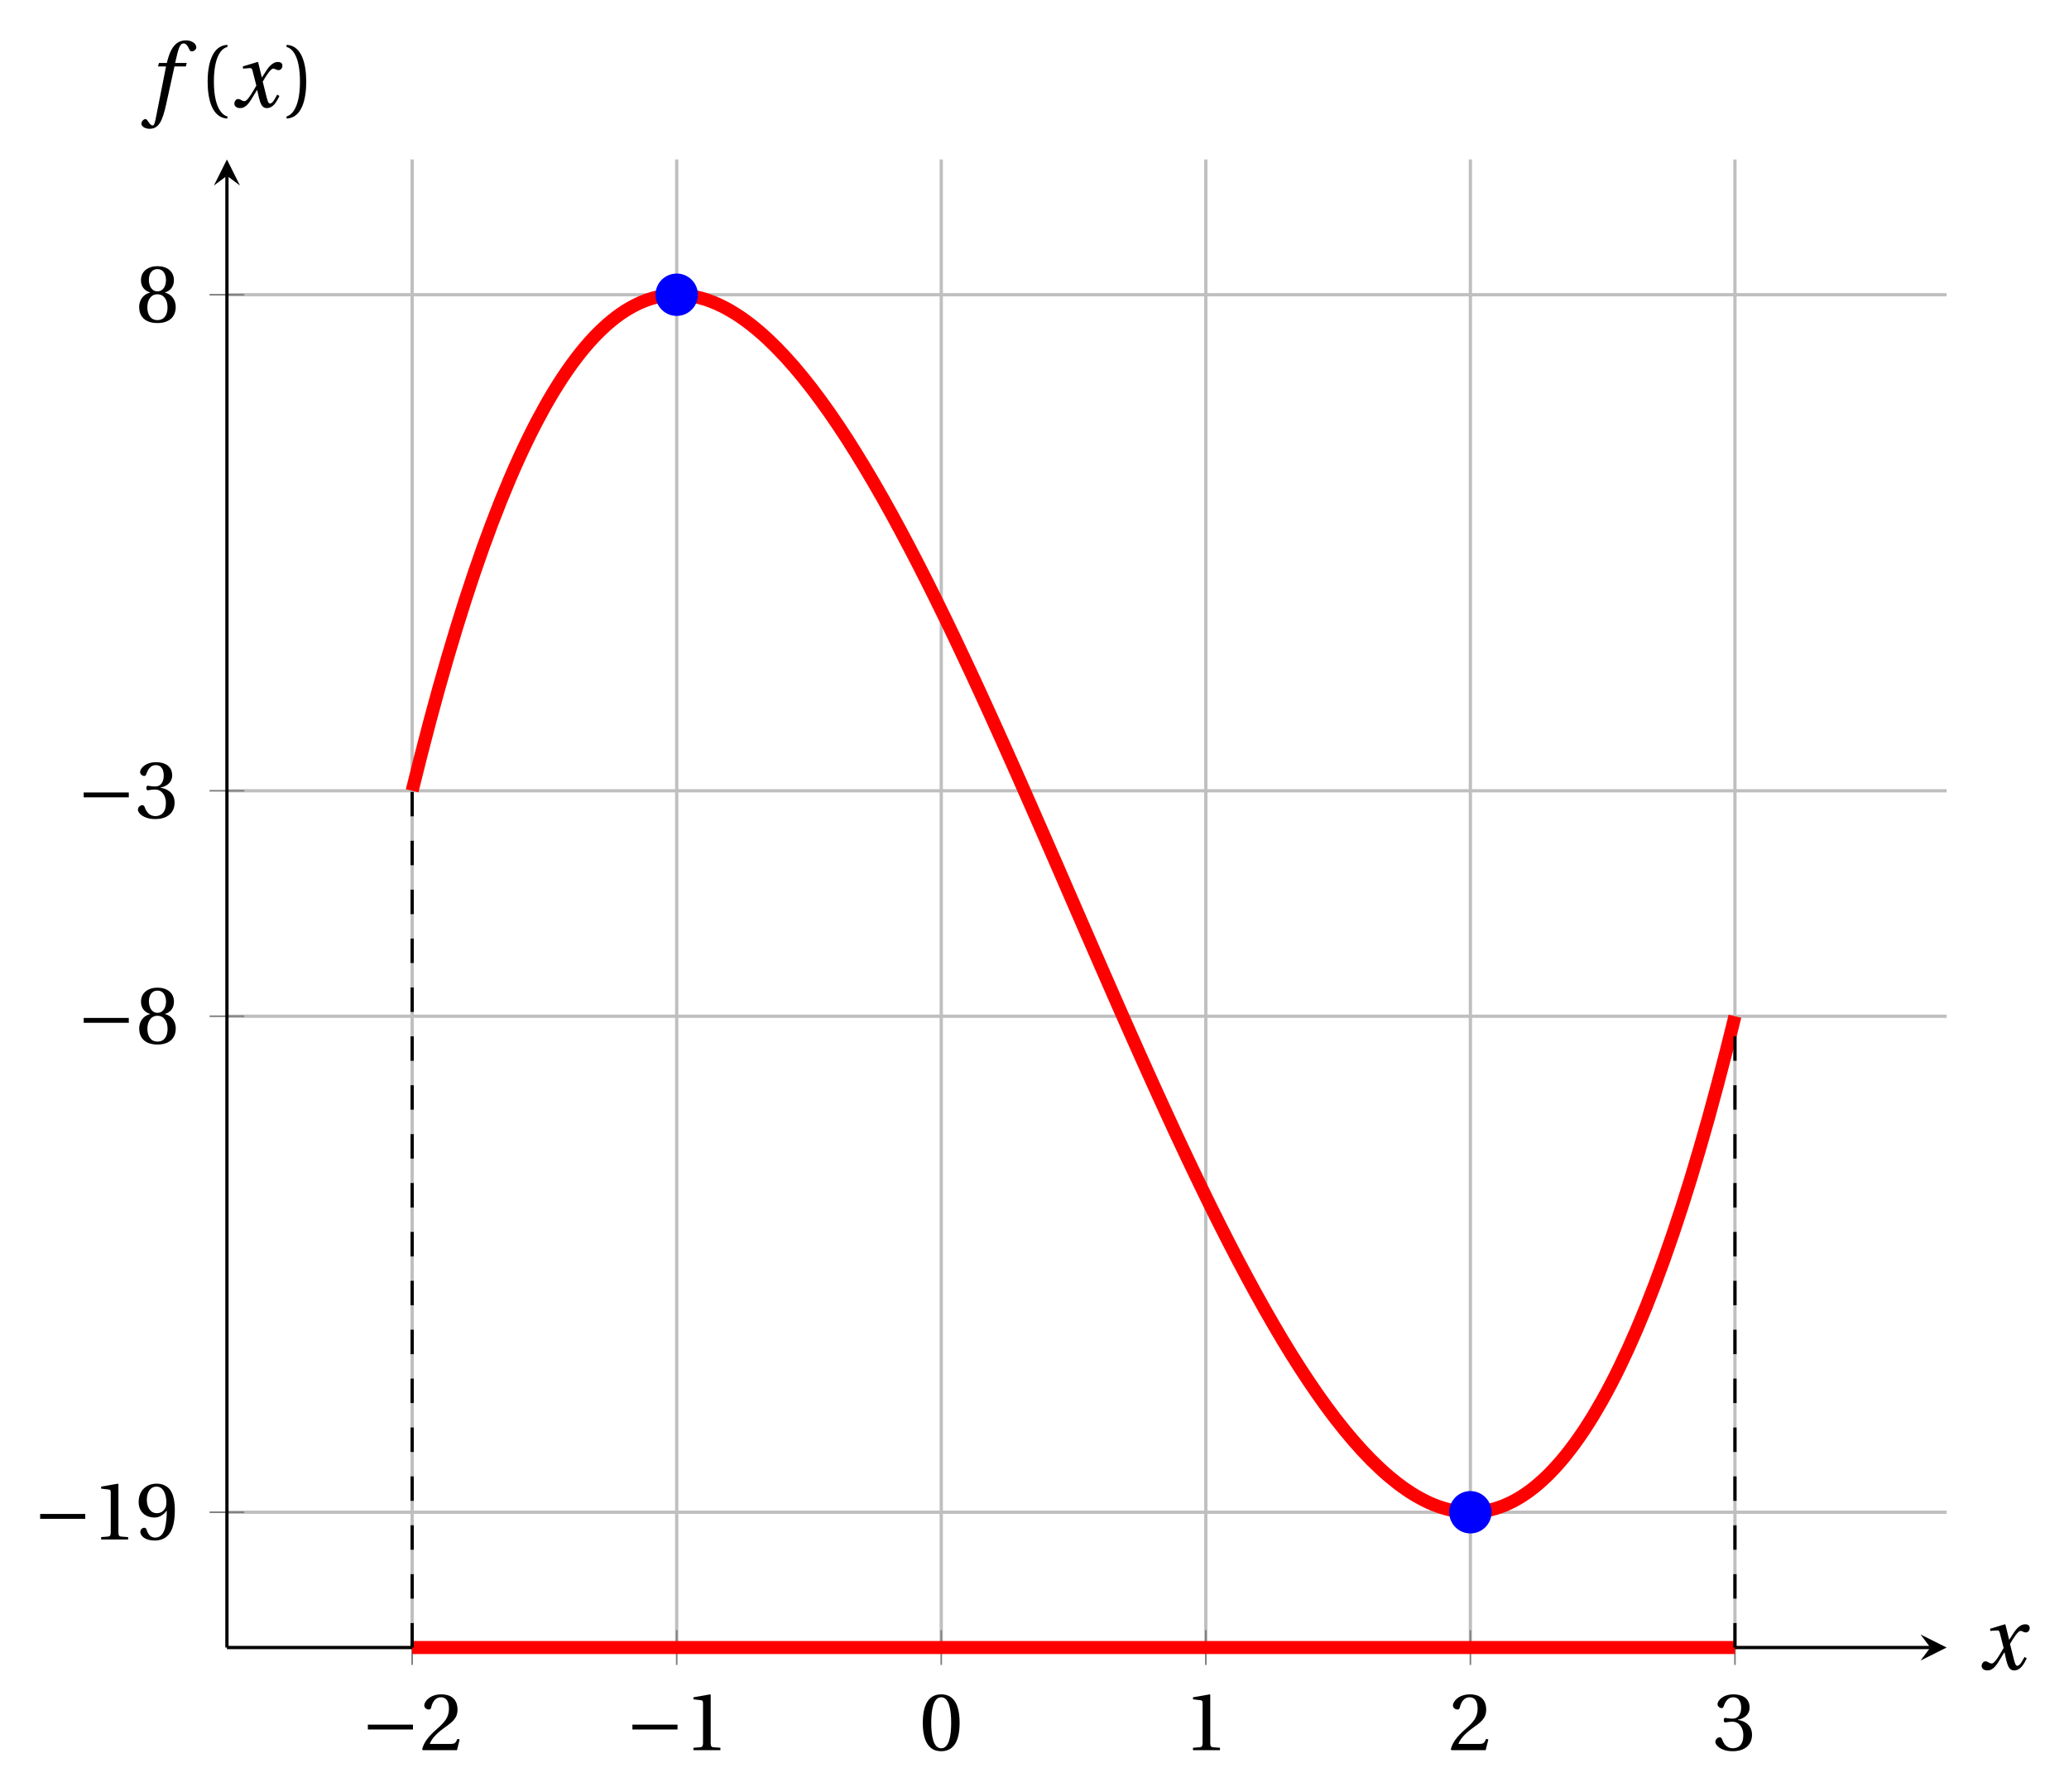
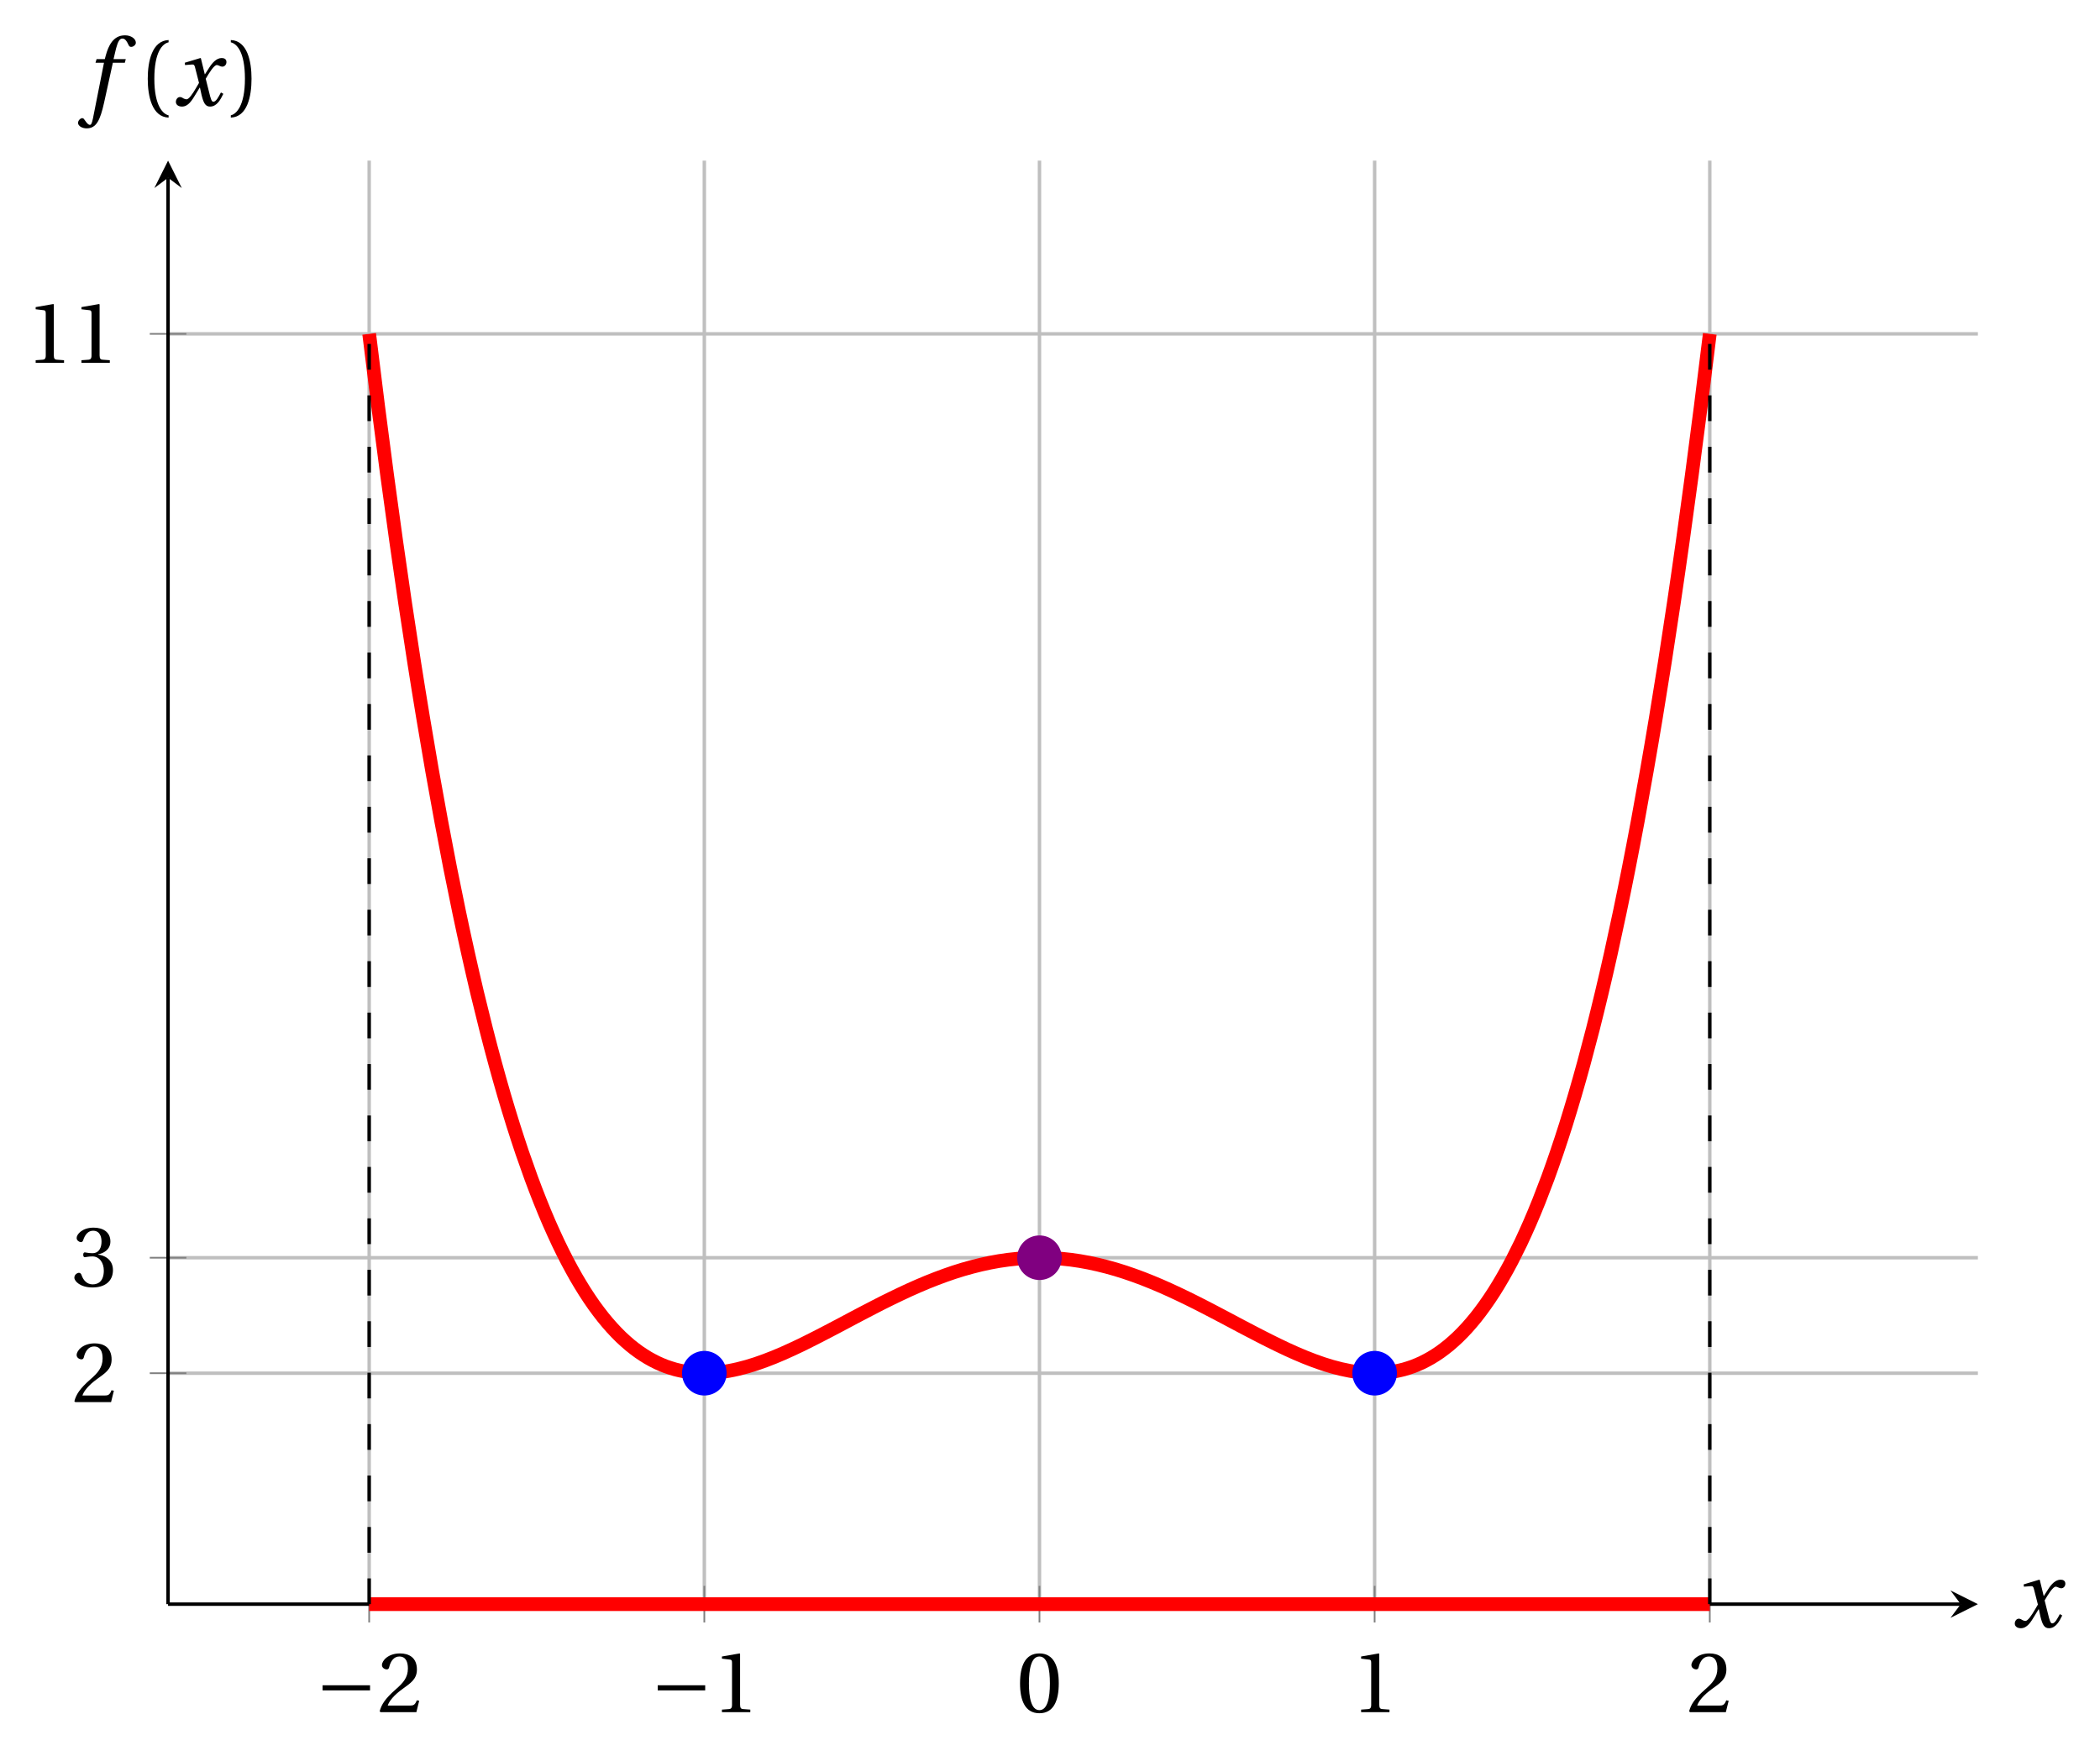
- <svg xmlns="http://www.w3.org/2000/svg" xmlns:xlink="http://www.w3.org/1999/xlink" width="253pt" height="219pt" viewBox="0 0 253 219">
+ <svg xmlns="http://www.w3.org/2000/svg" xmlns:xlink="http://www.w3.org/1999/xlink" width="244pt" height="204pt" viewBox="0 0 244 204">
  <defs>
    <g>
      <g id="glyph-0-0">
        <path d="M 6.375 -2.531 L 6.375 -3.125 L 0.859 -3.125 L 0.859 -2.531 Z M 6.375 -2.531 " />
      </g>
      <g id="glyph-1-0">
        <path d="M 4.859 -1.328 L 4.578 -1.375 C 4.375 -0.828 4.172 -0.766 3.766 -0.766 L 1.203 -0.766 C 1.359 -1.281 1.953 -2 2.891 -2.672 C 3.859 -3.375 4.594 -3.828 4.594 -4.953 C 4.594 -6.344 3.672 -6.828 2.625 -6.828 C 1.25 -6.828 0.531 -5.984 0.531 -5.469 C 0.531 -5.125 0.906 -4.969 1.078 -4.969 C 1.266 -4.969 1.328 -5.062 1.375 -5.234 C 1.531 -5.922 1.922 -6.469 2.547 -6.469 C 3.328 -6.469 3.547 -5.812 3.547 -5.078 C 3.547 -4.016 3 -3.406 2.125 -2.641 C 0.891 -1.562 0.469 -0.875 0.266 -0.094 L 0.375 0 L 4.531 0 Z M 4.859 -1.328 " />
      </g>
      <g id="glyph-1-1">
        <path d="M 4.391 0 L 4.391 -0.297 L 3.547 -0.359 C 3.328 -0.375 3.203 -0.469 3.203 -0.859 L 3.203 -6.766 L 3.156 -6.828 L 1.094 -6.469 L 1.094 -6.219 L 2.031 -6.109 C 2.203 -6.094 2.266 -6.016 2.266 -5.719 L 2.266 -0.859 C 2.266 -0.656 2.234 -0.547 2.172 -0.469 C 2.125 -0.406 2.047 -0.375 1.938 -0.359 L 1.094 -0.297 L 1.094 0 Z M 4.391 0 " />
      </g>
      <g id="glyph-1-2">
        <path d="M 2.656 -6.469 C 3.609 -6.469 3.875 -4.984 3.875 -3.344 C 3.875 -1.719 3.609 -0.234 2.656 -0.234 C 1.703 -0.234 1.438 -1.719 1.438 -3.344 C 1.438 -4.984 1.703 -6.469 2.656 -6.469 Z M 2.656 -6.828 C 1 -6.828 0.406 -5.359 0.406 -3.344 C 0.406 -1.344 1 0.125 2.656 0.125 C 4.312 0.125 4.906 -1.344 4.906 -3.344 C 4.906 -5.359 4.312 -6.828 2.656 -6.828 Z M 2.656 -6.828 " />
      </g>
      <g id="glyph-1-3">
        <path d="M 1.297 -3.672 C 1.297 -3.5 1.359 -3.391 1.484 -3.391 C 1.609 -3.391 1.875 -3.484 2.359 -3.484 C 3.203 -3.484 3.688 -2.719 3.688 -1.844 C 3.688 -0.656 3.094 -0.234 2.391 -0.234 C 1.719 -0.234 1.297 -0.734 1.109 -1.297 C 1.047 -1.484 0.938 -1.578 0.797 -1.578 C 0.625 -1.578 0.266 -1.391 0.266 -1.016 C 0.266 -0.594 0.969 0.125 2.375 0.125 C 3.828 0.125 4.75 -0.609 4.75 -1.891 C 4.75 -3.234 3.594 -3.641 3.047 -3.688 L 3.047 -3.734 C 3.578 -3.828 4.453 -4.219 4.453 -5.219 C 4.453 -6.328 3.578 -6.828 2.5 -6.828 C 1.188 -6.828 0.531 -6.062 0.531 -5.625 C 0.531 -5.312 0.875 -5.141 1.016 -5.141 C 1.156 -5.141 1.234 -5.219 1.281 -5.344 C 1.5 -6.031 1.875 -6.469 2.438 -6.469 C 3.234 -6.469 3.422 -5.766 3.422 -5.203 C 3.422 -4.609 3.203 -3.859 2.359 -3.859 C 1.875 -3.859 1.609 -3.953 1.484 -3.953 C 1.359 -3.953 1.297 -3.859 1.297 -3.672 Z M 1.297 -3.672 " />
      </g>
-       <g id="glyph-1-4">
-         <path d="M 2.297 -2.688 C 2.922 -2.688 3.438 -3.047 3.781 -3.531 L 3.797 -3.531 C 3.797 -2.906 3.75 -2.094 3.578 -1.391 C 3.391 -0.734 3.047 -0.234 2.391 -0.234 C 1.719 -0.234 1.469 -0.766 1.312 -1.234 C 1.281 -1.359 1.203 -1.438 1.031 -1.438 C 0.844 -1.438 0.562 -1.25 0.562 -0.938 C 0.562 -0.484 1.094 0.125 2.312 0.125 C 3.125 0.125 3.734 -0.188 4.125 -0.719 C 4.531 -1.281 4.781 -2.172 4.781 -3.625 C 4.781 -4.859 4.531 -5.672 4.141 -6.156 C 3.766 -6.594 3.203 -6.828 2.562 -6.828 C 1.281 -6.828 0.359 -5.969 0.359 -4.578 C 0.359 -3.328 1.266 -2.688 2.297 -2.688 Z M 2.594 -3.219 C 1.812 -3.219 1.359 -3.906 1.359 -4.859 C 1.359 -5.781 1.781 -6.469 2.562 -6.469 C 3.359 -6.469 3.75 -5.516 3.75 -4.547 C 3.75 -4.375 3.734 -4.172 3.688 -4.016 C 3.516 -3.547 3.125 -3.219 2.594 -3.219 Z M 2.594 -3.219 " />
-       </g>
-       <g id="glyph-1-5">
-         <path d="M 2.656 -3.391 C 3.453 -3.391 3.891 -2.703 3.891 -1.797 C 3.891 -0.906 3.516 -0.234 2.656 -0.234 C 1.828 -0.234 1.422 -0.906 1.422 -1.797 C 1.422 -2.703 1.859 -3.391 2.656 -3.391 Z M 2.656 0.125 C 4.281 0.125 4.891 -0.812 4.891 -1.828 C 4.891 -2.844 4.25 -3.438 3.578 -3.594 L 3.578 -3.625 C 4.188 -3.781 4.672 -4.297 4.672 -5.109 C 4.672 -6.203 3.828 -6.828 2.656 -6.828 C 1.516 -6.828 0.641 -6.203 0.641 -5.109 C 0.641 -4.297 1.141 -3.781 1.75 -3.625 L 1.75 -3.594 C 1.078 -3.438 0.422 -2.844 0.422 -1.828 C 0.422 -0.812 1.016 0.125 2.656 0.125 Z M 2.656 -3.75 C 1.938 -3.75 1.609 -4.453 1.609 -5.141 C 1.609 -5.906 1.969 -6.469 2.656 -6.469 C 3.344 -6.469 3.688 -5.906 3.703 -5.141 C 3.703 -4.453 3.391 -3.75 2.656 -3.75 Z M 2.656 -3.75 " />
-       </g>
      <g id="glyph-2-0">
        <path d="M 5.578 -1.516 C 5.312 -1.016 5.016 -0.438 4.703 -0.438 C 4.5 -0.438 4.406 -0.688 4.172 -1.672 L 3.812 -3.109 C 4.219 -3.812 4.781 -4.703 5.094 -4.703 C 5.188 -4.703 5.281 -4.672 5.406 -4.609 C 5.516 -4.562 5.625 -4.516 5.75 -4.516 C 6 -4.516 6.219 -4.75 6.219 -5.047 C 6.219 -5.391 5.969 -5.516 5.672 -5.516 C 5.078 -5.516 4.594 -5 4.203 -4.375 L 3.719 -3.625 L 3.703 -3.625 L 3.25 -5.484 L 3.188 -5.516 L 1.375 -4.969 L 1.406 -4.703 L 2.234 -4.766 C 2.438 -4.781 2.516 -4.719 2.625 -4.219 L 3.031 -2.625 L 2.719 -2.094 C 2.25 -1.281 1.844 -0.719 1.578 -0.719 C 1.469 -0.719 1.359 -0.766 1.25 -0.812 C 1.141 -0.875 1 -0.984 0.812 -0.984 C 0.531 -0.984 0.344 -0.688 0.344 -0.422 C 0.344 -0.109 0.609 0.125 1.047 0.125 C 1.797 0.125 2.219 -0.609 2.672 -1.359 L 3.109 -2.078 L 3.141 -2.078 L 3.328 -1.219 C 3.547 -0.344 3.75 0.125 4.312 0.125 C 5.109 0.125 5.531 -0.688 5.859 -1.359 Z M 5.578 -1.516 " />
      </g>
      <g id="glyph-2-1">
        <path d="M 4.75 -5.391 L 3.328 -5.391 L 3.625 -6.641 C 3.844 -7.469 4.047 -7.781 4.359 -7.781 C 4.656 -7.781 4.844 -7.531 5.094 -7 C 5.141 -6.891 5.219 -6.812 5.391 -6.812 C 5.609 -6.812 5.922 -7.031 5.922 -7.297 C 5.922 -7.781 5.328 -8.156 4.672 -8.156 C 3.953 -8.156 3.5 -7.859 3.141 -7.406 C 2.797 -6.969 2.578 -6.375 2.422 -5.797 L 2.312 -5.391 L 1.359 -5.391 L 1.234 -4.969 L 2.219 -4.969 L 0.938 1.5 C 0.797 2.188 0.688 2.25 0.578 2.25 C 0.469 2.25 0.297 2.172 0 1.719 C -0.078 1.609 -0.156 1.469 -0.297 1.469 C -0.531 1.469 -0.797 1.75 -0.797 2.031 C -0.781 2.391 -0.312 2.656 0.203 2.656 C 1.312 2.656 1.766 1.766 2.234 -0.344 L 3.25 -4.969 L 4.641 -4.969 Z M 4.75 -5.391 " />
      </g>
      <g id="glyph-3-0">
        <path d="M 1.922 -3.109 C 1.922 -6.25 2.875 -7.188 3.578 -7.344 L 3.578 -7.609 C 1.656 -7.531 1.156 -5.141 1.156 -3.109 C 1.156 -1.062 1.656 1.328 3.578 1.406 L 3.578 1.141 C 2.938 1 1.922 0.062 1.922 -3.109 Z M 1.922 -3.109 " />
      </g>
      <g id="glyph-3-1">
        <path d="M 1.922 -3.109 C 1.922 0.062 0.906 1 0.281 1.141 L 0.281 1.406 C 2.203 1.328 2.688 -1.062 2.688 -3.109 C 2.688 -5.141 2.203 -7.531 0.281 -7.609 L 0.281 -7.344 C 0.969 -7.188 1.922 -6.25 1.922 -3.109 Z M 1.922 -3.109 " />
      </g>
    </g>
  </defs>
-   <path fill="none" stroke-width="0.399" stroke-linecap="butt" stroke-linejoin="miter" stroke="rgb(75%, 75%, 75%)" stroke-opacity="1" stroke-miterlimit="10" d="M 22.647 0.001 L 22.647 181.939 M 54.999 0.001 L 54.999 181.939 M 87.347 0.001 L 87.347 181.939 M 119.698 0.001 L 119.698 181.939 M 152.05 0.001 L 152.05 181.939 M 184.401 0.001 L 184.401 181.939 " transform="matrix(1, 0, 0, -1, 27.751, 201.435)" />
-   <path fill="none" stroke-width="0.399" stroke-linecap="butt" stroke-linejoin="miter" stroke="rgb(75%, 75%, 75%)" stroke-opacity="1" stroke-miterlimit="10" d="M -0.001 16.54 L 210.284 16.54 M -0.001 77.185 L 210.284 77.185 M -0.001 104.751 L 210.284 104.751 M -0.001 165.4 L 210.284 165.4 " transform="matrix(1, 0, 0, -1, 27.751, 201.435)" />
-   <path fill="none" stroke-width="0.199" stroke-linecap="butt" stroke-linejoin="miter" stroke="rgb(50%, 50%, 50%)" stroke-opacity="1" stroke-miterlimit="10" d="M 22.647 -2.127 L 22.647 2.126 M 54.999 -2.127 L 54.999 2.126 M 87.347 -2.127 L 87.347 2.126 M 119.698 -2.127 L 119.698 2.126 M 152.05 -2.127 L 152.05 2.126 M 184.401 -2.127 L 184.401 2.126 " transform="matrix(1, 0, 0, -1, 27.751, 201.435)" />
-   <path fill="none" stroke-width="0.199" stroke-linecap="butt" stroke-linejoin="miter" stroke="rgb(50%, 50%, 50%)" stroke-opacity="1" stroke-miterlimit="10" d="M -2.126 16.54 L 2.124 16.54 M -2.126 77.185 L 2.124 77.185 M -2.126 104.751 L 2.124 104.751 M -2.126 165.4 L 2.124 165.4 " transform="matrix(1, 0, 0, -1, 27.751, 201.435)" />
-   <path fill="none" stroke-width="0.399" stroke-linecap="butt" stroke-linejoin="miter" stroke="rgb(0%, 0%, 0%)" stroke-opacity="1" stroke-miterlimit="10" d="M -0.001 0.001 L 208.292 0.001 " transform="matrix(1, 0, 0, -1, 27.751, 201.435)" />
-   <path fill-rule="nonzero" fill="rgb(0%, 0%, 0%)" fill-opacity="1" d="M 238.035 201.434 L 234.848 199.84 L 236.043 201.434 L 234.848 203.027 " />
-   <path fill="none" stroke-width="0.399" stroke-linecap="butt" stroke-linejoin="miter" stroke="rgb(0%, 0%, 0%)" stroke-opacity="1" stroke-miterlimit="10" d="M -0.001 0.001 L -0.001 179.947 " transform="matrix(1, 0, 0, -1, 27.751, 201.435)" />
-   <path fill-rule="nonzero" fill="rgb(0%, 0%, 0%)" fill-opacity="1" d="M 27.75 19.496 L 26.156 22.684 L 27.75 21.488 L 29.344 22.684 " />
+   <path fill="none" stroke-width="0.399" stroke-linecap="butt" stroke-linejoin="miter" stroke="rgb(75%, 75%, 75%)" stroke-opacity="1" stroke-miterlimit="10" d="M 23.366 0.001 L 23.366 167.767 M 62.307 0.001 L 62.307 167.767 M 101.248 0.001 L 101.248 167.767 M 140.19 0.001 L 140.19 167.767 M 179.131 0.001 L 179.131 167.767 " transform="matrix(1, 0, 0, -1, 19.529, 186.435)" />
+   <path fill="none" stroke-width="0.399" stroke-linecap="butt" stroke-linejoin="miter" stroke="rgb(75%, 75%, 75%)" stroke-opacity="1" stroke-miterlimit="10" d="M -0.002 26.841 L 210.284 26.841 M -0.002 40.263 L 210.284 40.263 M -0.002 147.634 L 210.284 147.634 " transform="matrix(1, 0, 0, -1, 19.529, 186.435)" />
+   <path fill="none" stroke-width="0.199" stroke-linecap="butt" stroke-linejoin="miter" stroke="rgb(50%, 50%, 50%)" stroke-opacity="1" stroke-miterlimit="10" d="M 23.366 -2.127 L 23.366 2.126 M 62.307 -2.127 L 62.307 2.126 M 101.248 -2.127 L 101.248 2.126 M 140.19 -2.127 L 140.19 2.126 M 179.131 -2.127 L 179.131 2.126 " transform="matrix(1, 0, 0, -1, 19.529, 186.435)" />
+   <path fill="none" stroke-width="0.199" stroke-linecap="butt" stroke-linejoin="miter" stroke="rgb(50%, 50%, 50%)" stroke-opacity="1" stroke-miterlimit="10" d="M -2.127 26.841 L 2.127 26.841 M -2.127 40.263 L 2.127 40.263 M -2.127 147.634 L 2.127 147.634 " transform="matrix(1, 0, 0, -1, 19.529, 186.435)" />
+   <path fill="none" stroke-width="0.399" stroke-linecap="butt" stroke-linejoin="miter" stroke="rgb(0%, 0%, 0%)" stroke-opacity="1" stroke-miterlimit="10" d="M -0.002 0.001 L 208.291 0.001 " transform="matrix(1, 0, 0, -1, 19.529, 186.435)" />
+   <path fill-rule="nonzero" fill="rgb(0%, 0%, 0%)" fill-opacity="1" d="M 229.812 186.434 L 226.625 184.84 L 227.82 186.434 L 226.625 188.027 " />
+   <path fill="none" stroke-width="0.399" stroke-linecap="butt" stroke-linejoin="miter" stroke="rgb(0%, 0%, 0%)" stroke-opacity="1" stroke-miterlimit="10" d="M -0.002 0.001 L -0.002 165.775 " transform="matrix(1, 0, 0, -1, 19.529, 186.435)" />
+   <path fill-rule="nonzero" fill="rgb(0%, 0%, 0%)" fill-opacity="1" d="M 19.527 18.668 L 17.934 21.855 L 19.527 20.66 L 21.121 21.855 " />
  <g fill="rgb(0%, 0%, 0%)" fill-opacity="1">
-     <use xlink:href="#glyph-0-0" x="44.124" y="213.987" />
+     <use xlink:href="#glyph-0-0" x="36.621" y="198.987" />
  </g>
  <g fill="rgb(0%, 0%, 0%)" fill-opacity="1">
-     <use xlink:href="#glyph-1-0" x="51.35" y="213.987" />
+     <use xlink:href="#glyph-1-0" x="43.847" y="198.987" />
  </g>
  <g fill="rgb(0%, 0%, 0%)" fill-opacity="1">
-     <use xlink:href="#glyph-0-0" x="76.474" y="213.987" />
+     <use xlink:href="#glyph-0-0" x="75.562" y="198.987" />
  </g>
  <g fill="rgb(0%, 0%, 0%)" fill-opacity="1">
-     <use xlink:href="#glyph-1-1" x="83.7" y="213.987" />
+     <use xlink:href="#glyph-1-1" x="82.788" y="198.987" />
  </g>
  <g fill="rgb(0%, 0%, 0%)" fill-opacity="1">
-     <use xlink:href="#glyph-1-2" x="112.436" y="213.987" />
+     <use xlink:href="#glyph-1-2" x="118.113" y="198.987" />
  </g>
  <g fill="rgb(0%, 0%, 0%)" fill-opacity="1">
-     <use xlink:href="#glyph-1-1" x="144.787" y="213.987" />
+     <use xlink:href="#glyph-1-1" x="157.054" y="198.987" />
  </g>
  <g fill="rgb(0%, 0%, 0%)" fill-opacity="1">
-     <use xlink:href="#glyph-1-0" x="177.138" y="213.987" />
+     <use xlink:href="#glyph-1-0" x="195.995" y="198.987" />
  </g>
  <g fill="rgb(0%, 0%, 0%)" fill-opacity="1">
-     <use xlink:href="#glyph-1-3" x="209.489" y="213.987" />
+     <use xlink:href="#glyph-1-0" x="8.374" y="162.953" />
  </g>
  <g fill="rgb(0%, 0%, 0%)" fill-opacity="1">
-     <use xlink:href="#glyph-0-0" x="4.05" y="188.228" />
+     <use xlink:href="#glyph-1-3" x="8.374" y="149.504" />
  </g>
  <g fill="rgb(0%, 0%, 0%)" fill-opacity="1">
-     <use xlink:href="#glyph-1-1" x="11.276" y="188.228" />
-     <use xlink:href="#glyph-1-4" x="16.596" y="188.228" />
+     <use xlink:href="#glyph-1-1" x="3.05" y="42.162" />
+     <use xlink:href="#glyph-1-1" x="8.369" y="42.162" />
+   </g>
+   <path fill="none" stroke-width="1.594" stroke-linecap="butt" stroke-linejoin="miter" stroke="rgb(100%, 0%, 0%)" stroke-opacity="1" stroke-miterlimit="10" d="M 23.366 0.001 L 179.131 0.001 " transform="matrix(1, 0, 0, -1, 19.529, 186.435)" />
+   <path fill="none" stroke-width="1.594" stroke-linecap="butt" stroke-linejoin="miter" stroke="rgb(100%, 0%, 0%)" stroke-opacity="1" stroke-miterlimit="10" d="M 23.366 147.634 C 23.366 147.634 24.119 141.482 24.409 139.197 C 24.701 136.915 25.166 133.345 25.455 131.173 C 25.744 129.005 26.209 125.615 26.502 123.552 C 26.791 121.49 27.256 118.275 27.545 116.318 C 27.838 114.365 28.303 111.314 28.592 109.462 C 28.881 107.611 29.346 104.724 29.639 102.974 C 29.928 101.22 30.393 98.49 30.682 96.833 C 30.971 95.181 31.44 92.603 31.729 91.04 C 32.018 89.478 32.483 87.048 32.772 85.576 C 33.065 84.107 33.53 81.818 33.819 80.435 C 34.108 79.048 34.573 76.9 34.866 75.599 C 35.155 74.298 35.619 72.283 35.908 71.064 C 36.201 69.845 36.666 67.958 36.955 66.818 C 37.244 65.677 37.709 63.912 38.002 62.849 C 38.291 61.783 38.756 60.138 39.045 59.146 C 39.334 58.154 39.803 56.623 40.092 55.701 C 40.381 54.783 40.846 53.361 41.135 52.505 C 41.428 51.65 41.893 50.337 42.182 49.548 C 42.471 48.755 42.936 47.544 43.229 46.818 C 43.518 46.087 43.983 44.97 44.272 44.306 C 44.565 43.638 45.03 42.615 45.319 42.001 C 45.608 41.392 46.073 40.458 46.366 39.9 C 46.655 39.345 47.119 38.498 47.408 37.994 C 47.698 37.49 48.166 36.72 48.455 36.267 C 48.744 35.81 49.209 35.123 49.498 34.716 C 49.791 34.306 50.256 33.693 50.545 33.33 C 50.834 32.966 51.299 32.423 51.592 32.103 C 51.881 31.783 52.346 31.306 52.635 31.025 C 52.928 30.747 53.393 30.333 53.682 30.091 C 53.971 29.849 54.436 29.497 54.729 29.29 C 55.018 29.087 55.483 28.79 55.772 28.619 C 56.061 28.447 56.53 28.205 56.819 28.064 C 57.108 27.927 57.573 27.732 57.862 27.622 C 58.155 27.517 58.619 27.369 58.908 27.287 C 59.198 27.208 59.662 27.103 59.955 27.052 C 60.244 26.997 60.709 26.935 60.998 26.904 C 61.291 26.876 61.756 26.849 62.045 26.845 C 62.334 26.841 62.799 26.849 63.092 26.865 C 63.381 26.88 63.846 26.919 64.135 26.955 C 64.424 26.99 64.893 27.06 65.182 27.115 C 65.471 27.165 65.936 27.263 66.225 27.333 C 66.518 27.404 66.983 27.525 67.272 27.607 C 67.561 27.693 68.026 27.837 68.319 27.931 C 68.608 28.029 69.073 28.193 69.362 28.302 C 69.655 28.408 70.119 28.591 70.409 28.708 C 70.698 28.826 71.162 29.025 71.455 29.15 C 71.744 29.275 72.209 29.486 72.498 29.622 C 72.787 29.755 73.252 29.978 73.545 30.115 C 73.834 30.255 74.299 30.486 74.588 30.634 C 74.881 30.779 75.346 31.013 75.635 31.165 C 75.924 31.314 76.389 31.556 76.682 31.708 C 76.971 31.857 77.436 32.103 77.725 32.255 C 78.018 32.412 78.483 32.658 78.772 32.81 C 79.061 32.966 79.526 33.212 79.815 33.365 C 80.108 33.517 80.573 33.763 80.862 33.915 C 81.151 34.068 81.616 34.31 81.909 34.458 C 82.198 34.611 82.662 34.845 82.951 34.994 C 83.244 35.138 83.709 35.373 83.998 35.513 C 84.287 35.658 84.752 35.88 85.045 36.017 C 85.334 36.158 85.799 36.373 86.088 36.505 C 86.377 36.638 86.846 36.845 87.135 36.97 C 87.424 37.095 87.889 37.294 88.178 37.412 C 88.471 37.529 88.936 37.716 89.225 37.826 C 89.514 37.939 89.979 38.111 90.272 38.216 C 90.561 38.318 91.026 38.478 91.315 38.576 C 91.608 38.669 92.073 38.818 92.362 38.904 C 92.651 38.99 93.116 39.123 93.409 39.197 C 93.698 39.275 94.162 39.392 94.451 39.458 C 94.741 39.525 95.209 39.626 95.498 39.685 C 95.787 39.744 96.252 39.83 96.541 39.876 C 96.834 39.923 97.299 39.99 97.588 40.029 C 97.877 40.064 98.342 40.119 98.635 40.142 C 98.924 40.169 99.389 40.205 99.678 40.22 C 99.971 40.236 100.436 40.255 100.725 40.259 C 101.014 40.263 101.479 40.263 101.772 40.259 C 102.061 40.255 102.526 40.236 102.815 40.22 C 103.104 40.205 103.573 40.169 103.862 40.142 C 104.151 40.119 104.616 40.064 104.905 40.029 C 105.198 39.99 105.662 39.923 105.951 39.876 C 106.241 39.83 106.705 39.744 106.998 39.685 C 107.287 39.626 107.752 39.529 108.041 39.458 C 108.334 39.392 108.799 39.275 109.088 39.197 C 109.377 39.123 109.842 38.99 110.135 38.904 C 110.424 38.818 110.889 38.669 111.178 38.576 C 111.467 38.478 111.936 38.318 112.225 38.216 C 112.514 38.111 112.979 37.939 113.268 37.83 C 113.561 37.716 114.026 37.529 114.315 37.412 C 114.604 37.294 115.069 37.095 115.362 36.97 C 115.651 36.845 116.116 36.638 116.405 36.505 C 116.698 36.373 117.162 36.158 117.451 36.017 C 117.741 35.88 118.205 35.658 118.498 35.513 C 118.787 35.373 119.252 35.138 119.541 34.994 C 119.83 34.849 120.299 34.611 120.588 34.458 C 120.877 34.31 121.342 34.068 121.631 33.915 C 121.924 33.763 122.389 33.517 122.678 33.365 C 122.967 33.212 123.432 32.966 123.725 32.81 C 124.014 32.658 124.479 32.412 124.768 32.255 C 125.061 32.103 125.526 31.857 125.815 31.708 C 126.104 31.556 126.569 31.314 126.862 31.165 C 127.151 31.013 127.616 30.779 127.905 30.634 C 128.194 30.486 128.662 30.255 128.951 30.119 C 129.241 29.978 129.705 29.755 129.994 29.622 C 130.287 29.486 130.752 29.275 131.041 29.15 C 131.33 29.025 131.795 28.826 132.088 28.708 C 132.377 28.591 132.842 28.408 133.131 28.302 C 133.424 28.193 133.889 28.029 134.178 27.931 C 134.467 27.837 134.932 27.693 135.225 27.607 C 135.514 27.525 135.979 27.404 136.268 27.333 C 136.557 27.263 137.026 27.165 137.315 27.115 C 137.604 27.06 138.069 26.99 138.358 26.955 C 138.651 26.919 139.116 26.88 139.405 26.865 C 139.694 26.849 140.159 26.841 140.451 26.845 C 140.741 26.849 141.205 26.876 141.494 26.904 C 141.787 26.935 142.252 26.997 142.541 27.052 C 142.83 27.103 143.295 27.208 143.588 27.287 C 143.877 27.369 144.342 27.517 144.631 27.622 C 144.92 27.732 145.389 27.927 145.678 28.064 C 145.967 28.205 146.432 28.447 146.721 28.619 C 147.014 28.787 147.479 29.087 147.768 29.29 C 148.057 29.497 148.522 29.849 148.815 30.091 C 149.104 30.333 149.569 30.747 149.858 31.025 C 150.151 31.306 150.616 31.783 150.905 32.103 C 151.194 32.423 151.659 32.966 151.951 33.33 C 152.241 33.693 152.705 34.306 152.994 34.716 C 153.284 35.123 153.752 35.81 154.041 36.267 C 154.33 36.72 154.795 37.486 155.084 37.994 C 155.377 38.498 155.842 39.345 156.131 39.9 C 156.42 40.458 156.885 41.392 157.178 42.001 C 157.467 42.615 157.932 43.634 158.221 44.302 C 158.514 44.97 158.979 46.087 159.268 46.814 C 159.557 47.544 160.022 48.755 160.315 49.544 C 160.604 50.333 161.069 51.65 161.358 52.505 C 161.647 53.357 162.116 54.779 162.405 55.701 C 162.694 56.623 163.159 58.154 163.448 59.146 C 163.741 60.138 164.205 61.783 164.494 62.849 C 164.784 63.912 165.248 65.677 165.541 66.818 C 165.83 67.958 166.295 69.845 166.584 71.064 C 166.877 72.283 167.342 74.298 167.631 75.599 C 167.92 76.9 168.385 79.048 168.674 80.431 C 168.967 81.818 169.432 84.103 169.721 85.576 C 170.01 87.048 170.479 89.478 170.768 91.04 C 171.057 92.603 171.522 95.177 171.811 96.833 C 172.104 98.49 172.569 101.22 172.858 102.97 C 173.147 104.724 173.612 107.611 173.905 109.462 C 174.194 111.314 174.659 114.365 174.948 116.318 C 175.241 118.275 175.705 121.49 175.994 123.552 C 176.284 125.611 176.748 129.001 177.037 131.173 C 177.33 133.345 177.795 136.912 178.084 139.197 C 178.373 141.482 179.131 147.634 179.131 147.634 " transform="matrix(1, 0, 0, -1, 19.529, 186.435)" />
+   <path fill="none" stroke-width="0.399" stroke-linecap="butt" stroke-linejoin="miter" stroke="rgb(0%, 0%, 0%)" stroke-opacity="1" stroke-dasharray="2.989 2.989" stroke-miterlimit="10" d="M 23.366 0.001 L 23.366 147.634 " transform="matrix(1, 0, 0, -1, 19.529, 186.435)" />
+   <path fill="none" stroke-width="0.399" stroke-linecap="butt" stroke-linejoin="miter" stroke="rgb(0%, 0%, 0%)" stroke-opacity="1" stroke-dasharray="2.989 2.989" stroke-miterlimit="10" d="M 179.131 0.001 L 179.131 147.634 " transform="matrix(1, 0, 0, -1, 19.529, 186.435)" />
+   <path fill-rule="nonzero" fill="rgb(50%, 0%, 50%)" fill-opacity="1" stroke-width="0.399" stroke-linecap="butt" stroke-linejoin="miter" stroke="rgb(50%, 0%, 50%)" stroke-opacity="1" stroke-miterlimit="10" d="M 103.639 40.263 C 103.639 41.583 102.569 42.654 101.248 42.654 C 99.928 42.654 98.858 41.583 98.858 40.263 C 98.858 38.943 99.928 37.873 101.248 37.873 C 102.569 37.873 103.639 38.943 103.639 40.263 Z M 103.639 40.263 " transform="matrix(1, 0, 0, -1, 19.529, 186.435)" />
+   <path fill-rule="nonzero" fill="rgb(0%, 0%, 100%)" fill-opacity="1" stroke-width="0.399" stroke-linecap="butt" stroke-linejoin="miter" stroke="rgb(0%, 0%, 100%)" stroke-opacity="1" stroke-miterlimit="10" d="M 64.698 26.841 C 64.698 28.162 63.627 29.232 62.307 29.232 C 60.987 29.232 59.916 28.162 59.916 26.841 C 59.916 25.521 60.987 24.451 62.307 24.451 C 63.627 24.451 64.698 25.521 64.698 26.841 Z M 64.698 26.841 " transform="matrix(1, 0, 0, -1, 19.529, 186.435)" />
+   <path fill-rule="nonzero" fill="rgb(0%, 0%, 100%)" fill-opacity="1" stroke-width="0.399" stroke-linecap="butt" stroke-linejoin="miter" stroke="rgb(0%, 0%, 100%)" stroke-opacity="1" stroke-miterlimit="10" d="M 142.58 26.841 C 142.58 28.162 141.51 29.232 140.19 29.232 C 138.869 29.232 137.799 28.162 137.799 26.841 C 137.799 25.521 138.869 24.451 140.19 24.451 C 141.51 24.451 142.58 25.521 142.58 26.841 Z M 142.58 26.841 " transform="matrix(1, 0, 0, -1, 19.529, 186.435)" />
+   <g fill="rgb(0%, 0%, 0%)" fill-opacity="1">
+     <use xlink:href="#glyph-2-0" x="233.754" y="189.107" />
  </g>
  <g fill="rgb(0%, 0%, 0%)" fill-opacity="1">
-     <use xlink:href="#glyph-0-0" x="9.374" y="127.583" />
+     <use xlink:href="#glyph-2-1" x="9.863" y="12.262" />
  </g>
  <g fill="rgb(0%, 0%, 0%)" fill-opacity="1">
-     <use xlink:href="#glyph-1-5" x="16.6" y="127.583" />
+     <use xlink:href="#glyph-3-0" x="16.011" y="12.262" />
  </g>
  <g fill="rgb(0%, 0%, 0%)" fill-opacity="1">
-     <use xlink:href="#glyph-0-0" x="9.374" y="100.017" />
+     <use xlink:href="#glyph-2-0" x="20.092" y="12.262" />
  </g>
  <g fill="rgb(0%, 0%, 0%)" fill-opacity="1">
-     <use xlink:href="#glyph-1-3" x="16.6" y="100.017" />
-   </g>
-   <g fill="rgb(0%, 0%, 0%)" fill-opacity="1">
-     <use xlink:href="#glyph-1-5" x="16.595" y="39.371" />
-   </g>
-   <path fill="none" stroke-width="1.594" stroke-linecap="butt" stroke-linejoin="miter" stroke="rgb(100%, 0%, 0%)" stroke-opacity="1" stroke-miterlimit="10" d="M 22.647 0.001 L 184.401 0.001 " transform="matrix(1, 0, 0, -1, 27.751, 201.435)" />
-   <path fill="none" stroke-width="1.594" stroke-linecap="butt" stroke-linejoin="miter" stroke="rgb(100%, 0%, 0%)" stroke-opacity="1" stroke-miterlimit="10" d="M 22.647 104.751 C 22.647 104.751 23.429 107.919 23.733 109.099 C 24.034 110.283 24.515 112.134 24.815 113.263 C 25.12 114.396 25.601 116.165 25.901 117.248 C 26.202 118.326 26.686 120.021 26.987 121.052 C 27.288 122.08 27.772 123.697 28.073 124.677 C 28.374 125.662 28.858 127.197 29.159 128.13 C 29.46 129.068 29.944 130.525 30.245 131.415 C 30.546 132.302 31.03 133.685 31.331 134.529 C 31.632 135.369 32.116 136.681 32.417 137.474 C 32.718 138.271 33.202 139.509 33.503 140.259 C 33.804 141.009 34.288 142.177 34.589 142.88 C 34.89 143.587 35.37 144.685 35.675 145.345 C 35.976 146.009 36.456 147.033 36.761 147.654 C 37.062 148.271 37.542 149.232 37.843 149.806 C 38.147 150.384 38.628 151.275 38.929 151.81 C 39.229 152.345 39.714 153.169 40.015 153.662 C 40.315 154.158 40.8 154.915 41.101 155.369 C 41.401 155.826 41.886 156.521 42.187 156.935 C 42.487 157.349 42.972 157.982 43.272 158.357 C 43.573 158.732 44.058 159.302 44.358 159.642 C 44.659 159.978 45.144 160.49 45.444 160.787 C 45.745 161.087 46.229 161.54 46.53 161.802 C 46.831 162.064 47.315 162.458 47.616 162.685 C 47.917 162.912 48.401 163.248 48.702 163.439 C 49.003 163.63 49.483 163.908 49.788 164.064 C 50.089 164.224 50.569 164.447 50.87 164.568 C 51.175 164.693 51.655 164.861 51.956 164.951 C 52.257 165.04 52.741 165.158 53.042 165.216 C 53.343 165.271 53.827 165.337 54.128 165.365 C 54.429 165.388 54.913 165.404 55.214 165.396 C 55.515 165.392 55.999 165.357 56.3 165.318 C 56.601 165.283 57.085 165.201 57.386 165.134 C 57.687 165.068 58.171 164.935 58.472 164.841 C 58.772 164.744 59.257 164.568 59.558 164.443 C 59.858 164.322 60.343 164.099 60.644 163.947 C 60.944 163.794 61.429 163.529 61.729 163.349 C 62.03 163.173 62.511 162.865 62.815 162.658 C 63.116 162.455 63.597 162.103 63.897 161.873 C 64.202 161.642 64.683 161.251 64.983 160.994 C 65.284 160.74 65.769 160.31 66.069 160.029 C 66.37 159.748 66.854 159.279 67.155 158.974 C 67.456 158.673 67.94 158.165 68.241 157.837 C 68.542 157.513 69.026 156.97 69.327 156.623 C 69.628 156.271 70.112 155.697 70.413 155.326 C 70.714 154.955 71.198 154.345 71.499 153.955 C 71.8 153.56 72.284 152.919 72.585 152.505 C 72.886 152.095 73.37 151.419 73.671 150.99 C 73.972 150.56 74.456 149.853 74.757 149.404 C 75.058 148.955 75.538 148.216 75.843 147.751 C 76.144 147.283 76.624 146.517 76.925 146.033 C 77.229 145.548 77.71 144.759 78.011 144.255 C 78.315 143.755 78.796 142.939 79.097 142.419 C 79.397 141.904 79.882 141.06 80.183 140.529 C 80.483 139.994 80.968 139.13 81.269 138.58 C 81.569 138.033 82.054 137.146 82.354 136.583 C 82.655 136.021 83.14 135.111 83.44 134.537 C 83.741 133.962 84.226 133.033 84.526 132.447 C 84.827 131.857 85.311 130.908 85.612 130.31 C 85.913 129.708 86.397 128.74 86.698 128.13 C 86.999 127.521 87.483 126.537 87.784 125.915 C 88.085 125.294 88.565 124.29 88.87 123.662 C 89.171 123.033 89.651 122.013 89.952 121.376 C 90.257 120.736 90.737 119.705 91.038 119.06 C 91.343 118.412 91.823 117.369 92.124 116.712 C 92.425 116.056 92.909 115.001 93.21 114.341 C 93.511 113.677 93.995 112.611 94.296 111.943 C 94.597 111.275 95.081 110.201 95.382 109.525 C 95.683 108.853 96.167 107.767 96.468 107.091 C 96.769 106.412 97.253 105.322 97.554 104.638 C 97.854 103.955 98.339 102.857 98.64 102.169 C 98.94 101.486 99.425 100.38 99.726 99.693 C 100.026 99.005 100.511 97.9 100.811 97.208 C 101.112 96.517 101.593 95.408 101.897 94.716 C 102.198 94.021 102.679 92.912 102.979 92.22 C 103.284 91.525 103.765 90.415 104.065 89.72 C 104.37 89.029 104.851 87.915 105.151 87.224 C 105.452 86.533 105.936 85.423 106.237 84.732 C 106.538 84.04 107.022 82.935 107.323 82.248 C 107.624 81.556 108.108 80.455 108.409 79.767 C 108.71 79.083 109.194 77.986 109.495 77.302 C 109.796 76.619 110.28 75.529 110.581 74.849 C 110.882 74.169 111.366 73.087 111.667 72.412 C 111.968 71.74 112.452 70.665 112.753 69.998 C 113.054 69.33 113.538 68.259 113.839 67.599 C 114.14 66.939 114.62 65.88 114.925 65.228 C 115.226 64.572 115.706 63.529 116.007 62.88 C 116.311 62.232 116.792 61.201 117.093 60.564 C 117.397 59.923 117.878 58.908 118.179 58.275 C 118.479 57.646 118.964 56.646 119.265 56.025 C 119.565 55.404 120.05 54.419 120.351 53.806 C 120.651 53.197 121.136 52.228 121.436 51.63 C 121.737 51.033 122.222 50.08 122.522 49.494 C 122.823 48.908 123.308 47.974 123.608 47.4 C 123.909 46.826 124.394 45.915 124.694 45.357 C 124.995 44.794 125.479 43.904 125.78 43.357 C 126.081 42.81 126.565 41.943 126.866 41.412 C 127.167 40.88 127.647 40.037 127.952 39.521 C 128.253 39.001 128.733 38.185 129.034 37.681 C 129.339 37.181 129.819 36.388 130.12 35.904 C 130.425 35.419 130.905 34.658 131.206 34.189 C 131.507 33.72 131.991 32.986 132.292 32.537 C 132.593 32.087 133.077 31.38 133.378 30.951 C 133.679 30.521 134.163 29.845 134.464 29.431 C 134.765 29.021 135.249 28.376 135.55 27.986 C 135.851 27.595 136.335 26.986 136.636 26.615 C 136.936 26.244 137.421 25.665 137.722 25.318 C 138.022 24.97 138.507 24.427 138.808 24.099 C 139.108 23.775 139.593 23.267 139.894 22.962 C 140.194 22.662 140.675 22.193 140.979 21.912 C 141.28 21.63 141.761 21.201 142.061 20.947 C 142.366 20.689 142.847 20.298 143.147 20.068 C 143.452 19.837 143.933 19.486 144.233 19.283 C 144.534 19.076 145.019 18.767 145.319 18.587 C 145.62 18.412 146.104 18.146 146.405 17.994 C 146.706 17.841 147.19 17.619 147.491 17.494 C 147.792 17.372 148.276 17.193 148.577 17.099 C 148.878 17.001 149.362 16.872 149.663 16.806 C 149.964 16.74 150.448 16.658 150.749 16.619 C 151.05 16.583 151.534 16.548 151.835 16.54 C 152.136 16.537 152.62 16.552 152.921 16.576 C 153.222 16.599 153.702 16.665 154.007 16.724 C 154.308 16.779 154.788 16.896 155.089 16.986 C 155.394 17.076 155.874 17.247 156.175 17.369 C 156.479 17.494 156.96 17.716 157.261 17.872 C 157.561 18.029 158.046 18.31 158.347 18.501 C 158.647 18.693 159.132 19.029 159.433 19.255 C 159.733 19.482 160.218 19.872 160.519 20.138 C 160.819 20.4 161.304 20.849 161.604 21.15 C 161.905 21.451 162.39 21.962 162.69 22.298 C 162.991 22.634 163.476 23.205 163.776 23.583 C 164.077 23.958 164.561 24.591 164.862 25.005 C 165.163 25.419 165.647 26.115 165.948 26.568 C 166.249 27.021 166.729 27.783 167.034 28.275 C 167.335 28.771 167.815 29.595 168.116 30.13 C 168.421 30.665 168.901 31.556 169.202 32.13 C 169.507 32.708 169.987 33.665 170.288 34.287 C 170.589 34.904 171.073 35.931 171.374 36.591 C 171.675 37.255 172.159 38.353 172.46 39.056 C 172.761 39.763 173.245 40.927 173.546 41.677 C 173.847 42.427 174.331 43.669 174.632 44.462 C 174.933 45.259 175.417 46.568 175.718 47.412 C 176.019 48.251 176.503 49.638 176.804 50.525 C 177.104 51.412 177.589 52.873 177.89 53.806 C 178.19 54.74 178.675 56.279 178.976 57.259 C 179.276 58.244 179.757 59.857 180.061 60.888 C 180.362 61.919 180.843 63.611 181.147 64.693 C 181.448 65.771 181.929 67.544 182.229 68.673 C 182.534 69.806 183.015 71.658 183.315 72.837 C 183.616 74.017 184.401 77.185 184.401 77.185 " transform="matrix(1, 0, 0, -1, 27.751, 201.435)" />
-   <path fill="none" stroke-width="0.399" stroke-linecap="butt" stroke-linejoin="miter" stroke="rgb(0%, 0%, 0%)" stroke-opacity="1" stroke-dasharray="2.989 2.989" stroke-miterlimit="10" d="M 22.647 0.001 L 22.647 104.751 " transform="matrix(1, 0, 0, -1, 27.751, 201.435)" />
-   <path fill="none" stroke-width="0.399" stroke-linecap="butt" stroke-linejoin="miter" stroke="rgb(0%, 0%, 0%)" stroke-opacity="1" stroke-dasharray="2.989 2.989" stroke-miterlimit="10" d="M 184.401 0.001 L 184.401 77.185 " transform="matrix(1, 0, 0, -1, 27.751, 201.435)" />
-   <path fill-rule="nonzero" fill="rgb(0%, 0%, 100%)" fill-opacity="1" stroke-width="0.399" stroke-linecap="butt" stroke-linejoin="miter" stroke="rgb(0%, 0%, 100%)" stroke-opacity="1" stroke-miterlimit="10" d="M 57.39 165.4 C 57.39 166.72 56.319 167.79 54.999 167.79 C 53.675 167.79 52.604 166.72 52.604 165.4 C 52.604 164.08 53.675 163.009 54.999 163.009 C 56.319 163.009 57.39 164.08 57.39 165.4 Z M 57.39 165.4 " transform="matrix(1, 0, 0, -1, 27.751, 201.435)" />
-   <path fill-rule="nonzero" fill="rgb(0%, 0%, 100%)" fill-opacity="1" stroke-width="0.399" stroke-linecap="butt" stroke-linejoin="miter" stroke="rgb(0%, 0%, 100%)" stroke-opacity="1" stroke-miterlimit="10" d="M 154.44 16.54 C 154.44 17.861 153.37 18.931 152.05 18.931 C 150.729 18.931 149.659 17.861 149.659 16.54 C 149.659 15.22 150.729 14.15 152.05 14.15 C 153.37 14.15 154.44 15.22 154.44 16.54 Z M 154.44 16.54 " transform="matrix(1, 0, 0, -1, 27.751, 201.435)" />
-   <g fill="rgb(0%, 0%, 0%)" fill-opacity="1">
-     <use xlink:href="#glyph-2-0" x="241.976" y="204.107" />
-   </g>
-   <g fill="rgb(0%, 0%, 0%)" fill-opacity="1">
-     <use xlink:href="#glyph-2-1" x="18.085" y="13.091" />
-   </g>
-   <g fill="rgb(0%, 0%, 0%)" fill-opacity="1">
-     <use xlink:href="#glyph-3-0" x="24.233" y="13.091" />
-   </g>
-   <g fill="rgb(0%, 0%, 0%)" fill-opacity="1">
-     <use xlink:href="#glyph-2-0" x="28.314" y="13.091" />
-   </g>
-   <g fill="rgb(0%, 0%, 0%)" fill-opacity="1">
-     <use xlink:href="#glyph-3-1" x="34.759" y="13.091" />
+     <use xlink:href="#glyph-3-1" x="26.537" y="12.262" />
  </g>
</svg>
